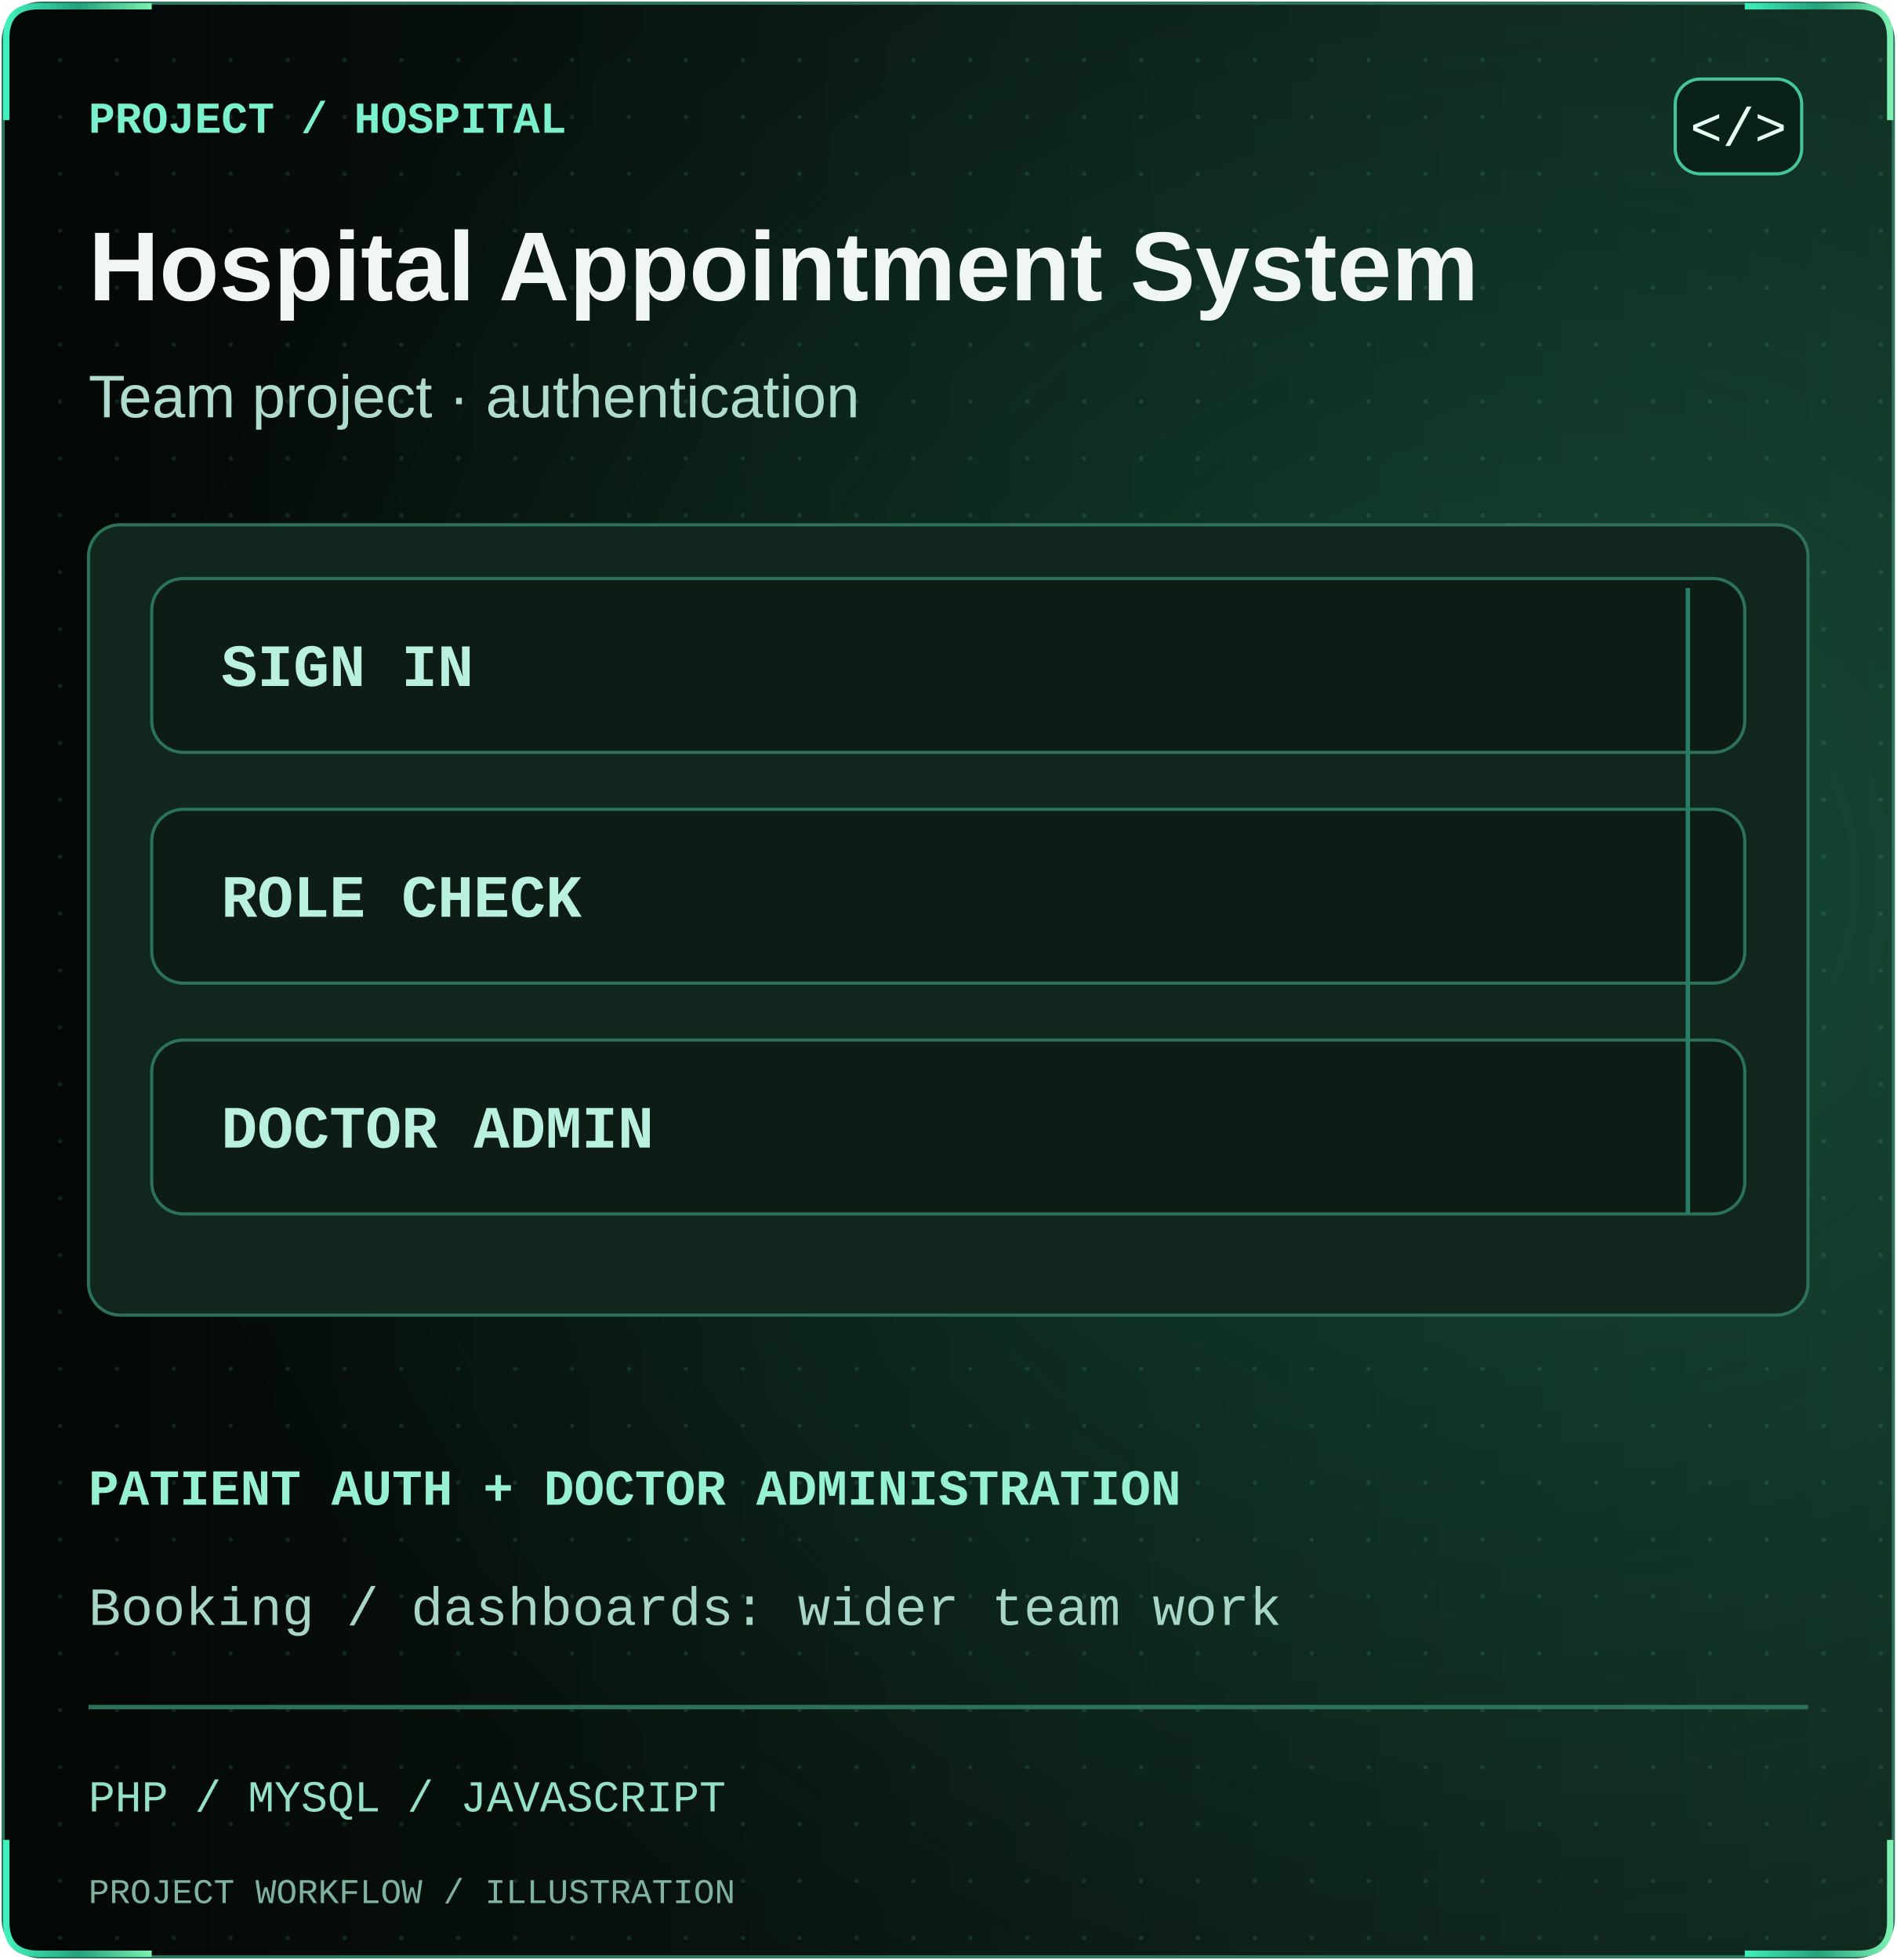
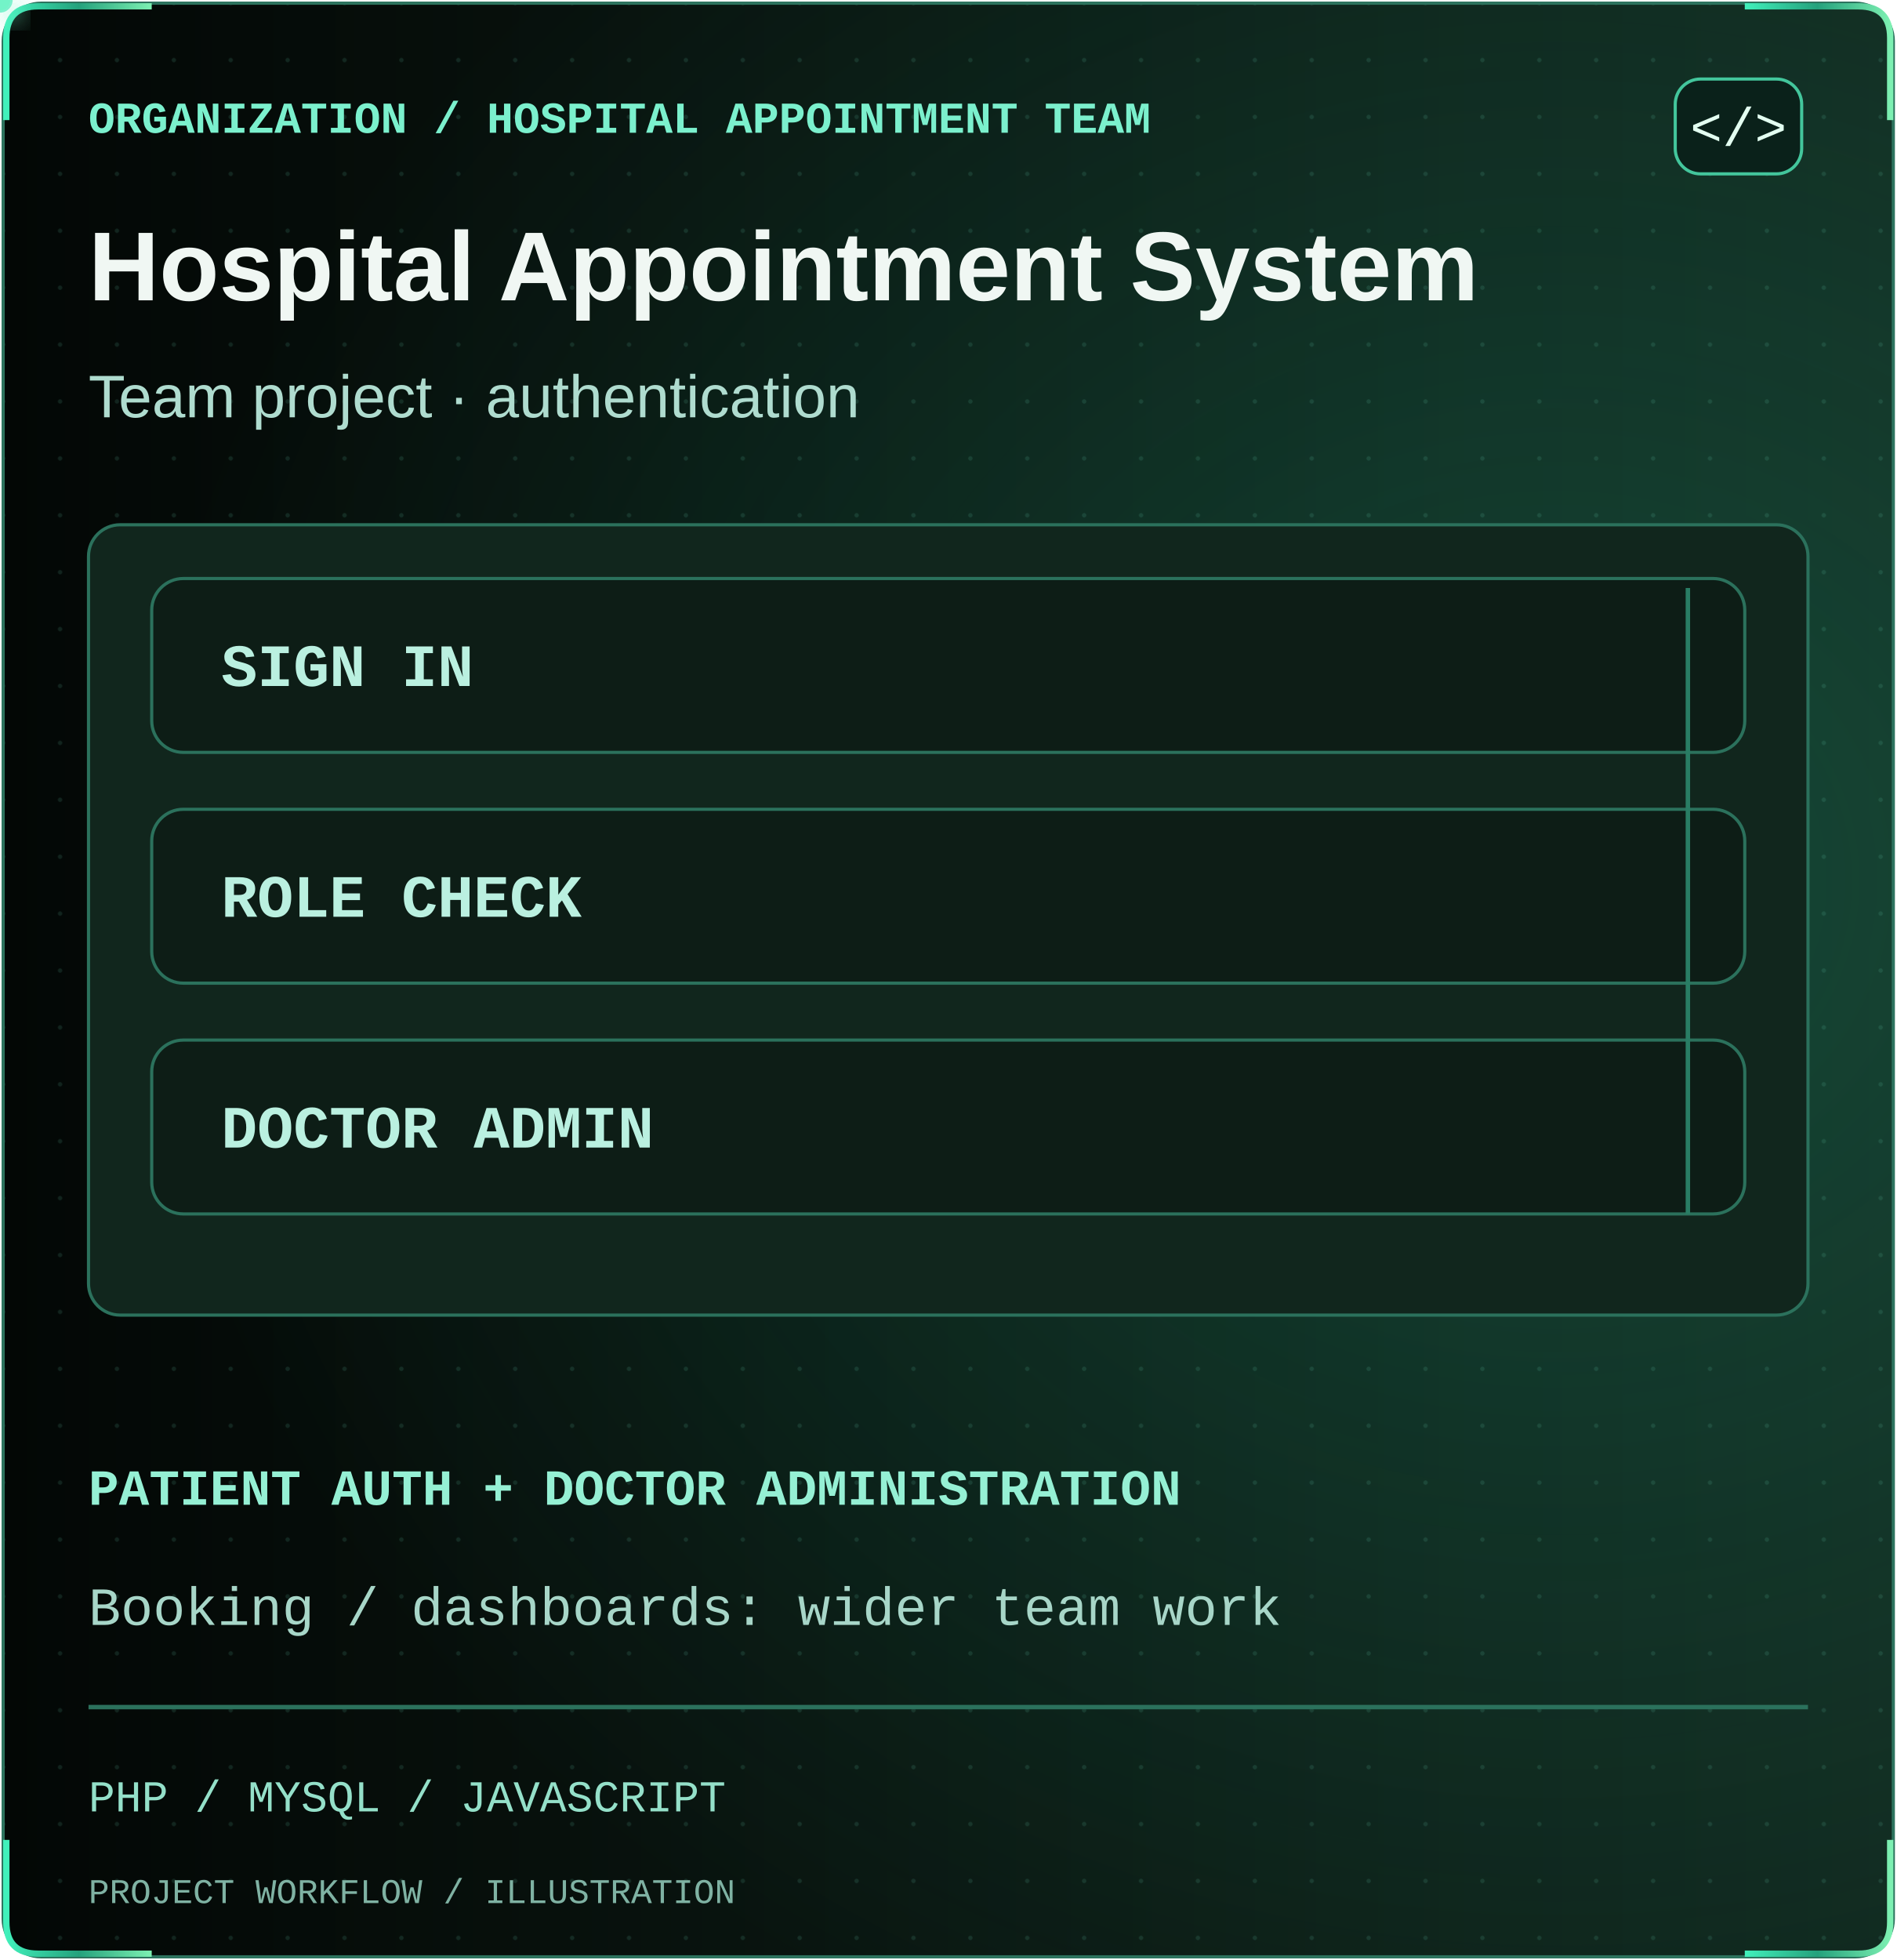
<svg xmlns="http://www.w3.org/2000/svg" width="600" height="620" viewBox="0 0 600 620" role="img" aria-labelledby="title desc">
  <defs>
    <linearGradient id="bg">
      <stop stop-color="#030705" />
      <stop offset="1" stop-color="#11261d" />
    </linearGradient>
    <radialGradient id="aura">
      <stop stop-color="#28c797" stop-opacity=".22" />
      <stop offset="1" stop-color="#28c797" stop-opacity="0" />
    </radialGradient>
    <pattern id="dots" width="18" height="18" patternUnits="userSpaceOnUse">
      <circle cx="1" cy="1" r=".7" fill="#73f0ca" opacity=".12" />
    </pattern>
    <clipPath id="frame">
      <rect x="1" y="1" width="598" height="618" rx="12" />
    </clipPath>
  </defs>
  <g clip-path="url(#frame)">
    <rect width="600" height="620" fill="url(#bg)" />
    <ellipse cx="492" cy="279.0" rx="450" ry="400" fill="url(#aura)" />
    <rect width="600" height="620" fill="url(#dots)" />
  </g>
  <rect x="1" y="1" width="598" height="618" rx="12" fill="none" stroke="#2d735e" />
-   <text x="28" y="42" font-family="Consolas,Courier New,monospace" font-size="14" fill="#7bf0cd" font-weight="600">PROJECT / HOSPITAL</text>
+   <text x="28" y="42" font-family="Consolas,Courier New,monospace" font-size="14" fill="#7bf0cd" font-weight="600">ORGANIZATION / HOSPITAL APPOINTMENT TEAM</text>
  <text x="28" y="95" font-family="Segoe UI,Arial,sans-serif" font-size="31" fill="#f0f7f3" font-weight="700">Hospital Appointment System</text>
  <text x="28" y="132" font-family="Segoe UI,Arial,sans-serif" font-size="19" fill="#afdccf" font-weight="400">Team project · authentication</text>
  <rect x="28" y="166" width="544" height="250" rx="10" fill="#11261d" stroke="#2b715c" />
  <rect x="48" y="183" width="504" height="55" rx="10" fill="#0d1d16" stroke="#2b715c" />
+   <rect x="48" y="183" width="504" height="55" rx="7" fill="#1bab80" opacity="0">
+     <animate attributeName="opacity" values="0;.52;0;0" keyTimes="0;.15;.3;1" dur="10s" begin="0s" repeatCount="indefinite" />
+   </rect>
  <text x="70" y="217" font-family="Consolas,Courier New,monospace" font-size="19" fill="#baf0e0" font-weight="600">SIGN IN</text>
  <rect x="48" y="256" width="504" height="55" rx="10" fill="#0d1d16" stroke="#2b715c" />
+   <rect x="48" y="256" width="504" height="55" rx="7" fill="#1bab80" opacity="0">
+     <animate attributeName="opacity" values="0;.52;0;0" keyTimes="0;.15;.3;1" dur="10s" begin="-3s" repeatCount="indefinite" />
+   </rect>
  <text x="70" y="290" font-family="Consolas,Courier New,monospace" font-size="19" fill="#baf0e0" font-weight="600">ROLE CHECK</text>
  <rect x="48" y="329" width="504" height="55" rx="10" fill="#0d1d16" stroke="#2b715c" />
+   <rect x="48" y="329" width="504" height="55" rx="7" fill="#1bab80" opacity="0">
+     <animate attributeName="opacity" values="0;.52;0;0" keyTimes="0;.15;.3;1" dur="10s" begin="-6s" repeatCount="indefinite" />
+   </rect>
  <text x="70" y="363" font-family="Consolas,Courier New,monospace" font-size="19" fill="#baf0e0" font-weight="600">DOCTOR ADMIN</text>
  <path d="M534 186V384" fill="none" stroke="#297d64" stroke-width="1.4" />
+   <circle r="4" fill="#7ff0ce">
+     <animateMotion path="M534 186V384" dur="8s" begin="0s" repeatCount="indefinite" />
+   </circle>
  <text x="28" y="476" font-family="Consolas,Courier New,monospace" font-size="16" fill="#95f0d4" font-weight="600">PATIENT AUTH + DOCTOR ADMINISTRATION</text>
  <text x="28" y="514" font-family="Consolas,Courier New,monospace" font-size="17" fill="#a7d6c8" font-weight="400">Booking / dashboards: wider team work</text>
  <path d="M28 540H572" fill="none" stroke="#2b715c" stroke-width="1.4" />
  <text x="28" y="573" font-family="Consolas,Courier New,monospace" font-size="14" fill="#94e0c9" font-weight="400">PHP  /  MYSQL  /  JAVASCRIPT</text>
  <text x="28" y="602" font-family="Consolas,Courier New,monospace" font-size="11" fill="#7fb2a3" font-weight="400">PROJECT WORKFLOW / ILLUSTRATION</text>
  <defs>
    <clipPath id="cyber-frame">
      <rect x="2" y="2" width="596" height="616" rx="12" />
    </clipPath>
    <linearGradient id="edge-blue">
      <stop stop-color="#41f0bb" />
      <stop offset=".5" stop-color="#24a17c" />
      <stop offset="1" stop-color="#7df0b2" />
    </linearGradient>
    <filter id="packet-glow">
      <feGaussianBlur stdDeviation="5" />
    </filter>
  </defs>
  <g clip-path="url(#cyber-frame)">
    <g opacity=".25" font-family="Consolas,Courier New,monospace" font-size="11" fill="#53f0c1">
      <text x="588" y="0">01</text>
      <text x="588" y="-21">{}</text>
      <text x="588" y="-42">10</text>
      <text x="588" y="-63">//</text>
      <text x="588" y="-84">01</text>
+       <animateTransform attributeName="transform" type="translate" from="0 -80" to="0 760" dur="12s" begin="0s" repeatCount="indefinite" />
    </g>
    <g opacity=".25" font-family="Consolas,Courier New,monospace" font-size="11" fill="#53f0c1">
      <text x="569" y="0">01</text>
      <text x="569" y="-21">{}</text>
      <text x="569" y="-42">10</text>
      <text x="569" y="-63">//</text>
      <text x="569" y="-84">01</text>
+       <animateTransform attributeName="transform" type="translate" from="0 -80" to="0 760" dur="13s" begin="-2s" repeatCount="indefinite" />
    </g>
    <g opacity=".25" font-family="Consolas,Courier New,monospace" font-size="11" fill="#53f0c1">
      <text x="550" y="0">01</text>
      <text x="550" y="-21">{}</text>
      <text x="550" y="-42">10</text>
      <text x="550" y="-63">//</text>
      <text x="550" y="-84">01</text>
+       <animateTransform attributeName="transform" type="translate" from="0 -80" to="0 760" dur="14s" begin="-4s" repeatCount="indefinite" />
    </g>
    <g opacity=".25" font-family="Consolas,Courier New,monospace" font-size="11" fill="#53f0c1">
      <text x="531" y="0">01</text>
      <text x="531" y="-21">{}</text>
      <text x="531" y="-42">10</text>
      <text x="531" y="-63">//</text>
      <text x="531" y="-84">01</text>
+       <animateTransform attributeName="transform" type="translate" from="0 -80" to="0 760" dur="15s" begin="-6s" repeatCount="indefinite" />
    </g>
    <g opacity=".25" font-family="Consolas,Courier New,monospace" font-size="11" fill="#53f0c1">
      <text x="512" y="0">01</text>
      <text x="512" y="-21">{}</text>
      <text x="512" y="-42">10</text>
      <text x="512" y="-63">//</text>
      <text x="512" y="-84">01</text>
+       <animateTransform attributeName="transform" type="translate" from="0 -80" to="0 760" dur="16s" begin="-8s" repeatCount="indefinite" />
    </g>
    <g opacity=".25" font-family="Consolas,Courier New,monospace" font-size="11" fill="#53f0c1">
      <text x="493" y="0">01</text>
      <text x="493" y="-21">{}</text>
      <text x="493" y="-42">10</text>
      <text x="493" y="-63">//</text>
      <text x="493" y="-84">01</text>
+       <animateTransform attributeName="transform" type="translate" from="0 -80" to="0 760" dur="17s" begin="-10s" repeatCount="indefinite" />
    </g>
  </g>
  <path d="M2 38V12Q2 2 12 2H48" fill="none" stroke="url(#edge-blue)" stroke-width="2" />
  <path d="M552 2H588Q598 2 598 12V38" fill="none" stroke="url(#edge-blue)" stroke-width="2" />
  <path d="M2 582V608Q2 618 12 618H48" fill="none" stroke="url(#edge-blue)" stroke-width="2" />
  <path d="M552 618H588Q598 618 598 608V582" fill="none" stroke="url(#edge-blue)" stroke-width="2" />
+   <circle r="2.5" fill="#7ff0ce" opacity="0.52">
+     <animateMotion path="M534 186V384" dur="8s" begin="-2.667s" repeatCount="indefinite" />
+   </circle>
+   <circle r="2.5" fill="#7ff0ce" opacity="0.39">
+     <animateMotion path="M534 186V384" dur="8s" begin="-5.333s" repeatCount="indefinite" />
+   </circle>
  <defs>
    <filter id="object-glow">
      <feGaussianBlur stdDeviation="4" />
    </filter>
  </defs>
+   <circle r="8" fill="#73f4c8" opacity="0.24" filter="url(#object-glow)">
+     <animateMotion path="M12 40V602H582V18H40" dur="18s" begin="0s" repeatCount="indefinite" />
+   </circle>
+   <circle r="3.2" fill="#73f4c8" opacity="1">
+     <animateMotion path="M12 40V602H582V18H40" dur="18s" begin="0s" repeatCount="indefinite" />
+   </circle>
+   <circle r="8" fill="#73f4c8" opacity="0.24" filter="url(#object-glow)">
+     <animateMotion path="M12 40V602H582V18H40" dur="18s" begin="-6s" repeatCount="indefinite" />
+   </circle>
+   <circle r="3.2" fill="#73f4c8" opacity="1">
+     <animateMotion path="M12 40V602H582V18H40" dur="18s" begin="-6s" repeatCount="indefinite" />
+   </circle>
+   <circle r="8" fill="#73f4c8" opacity="0.24" filter="url(#object-glow)">
+     <animateMotion path="M12 40V602H582V18H40" dur="18s" begin="-12s" repeatCount="indefinite" />
+   </circle>
+   <circle r="3.2" fill="#73f4c8" opacity="1">
+     <animateMotion path="M12 40V602H582V18H40" dur="18s" begin="-12s" repeatCount="indefinite" />
+   </circle>
  <g transform="translate(550 40)">
    <g>
+       <animateTransform attributeName="transform" type="translate" values="0 -5;0 5;0 -5" dur="4s" repeatCount="indefinite" />
      <rect x="-20" y="-15" width="40" height="30" rx="8" fill="#0a211a" stroke="#43c69c" />
      <text x="0" y="6" text-anchor="middle" font-family="Consolas,Courier New,monospace" font-size="17" fill="#e3fff1">&lt;/&gt;</text>
    </g>
  </g>
</svg>
